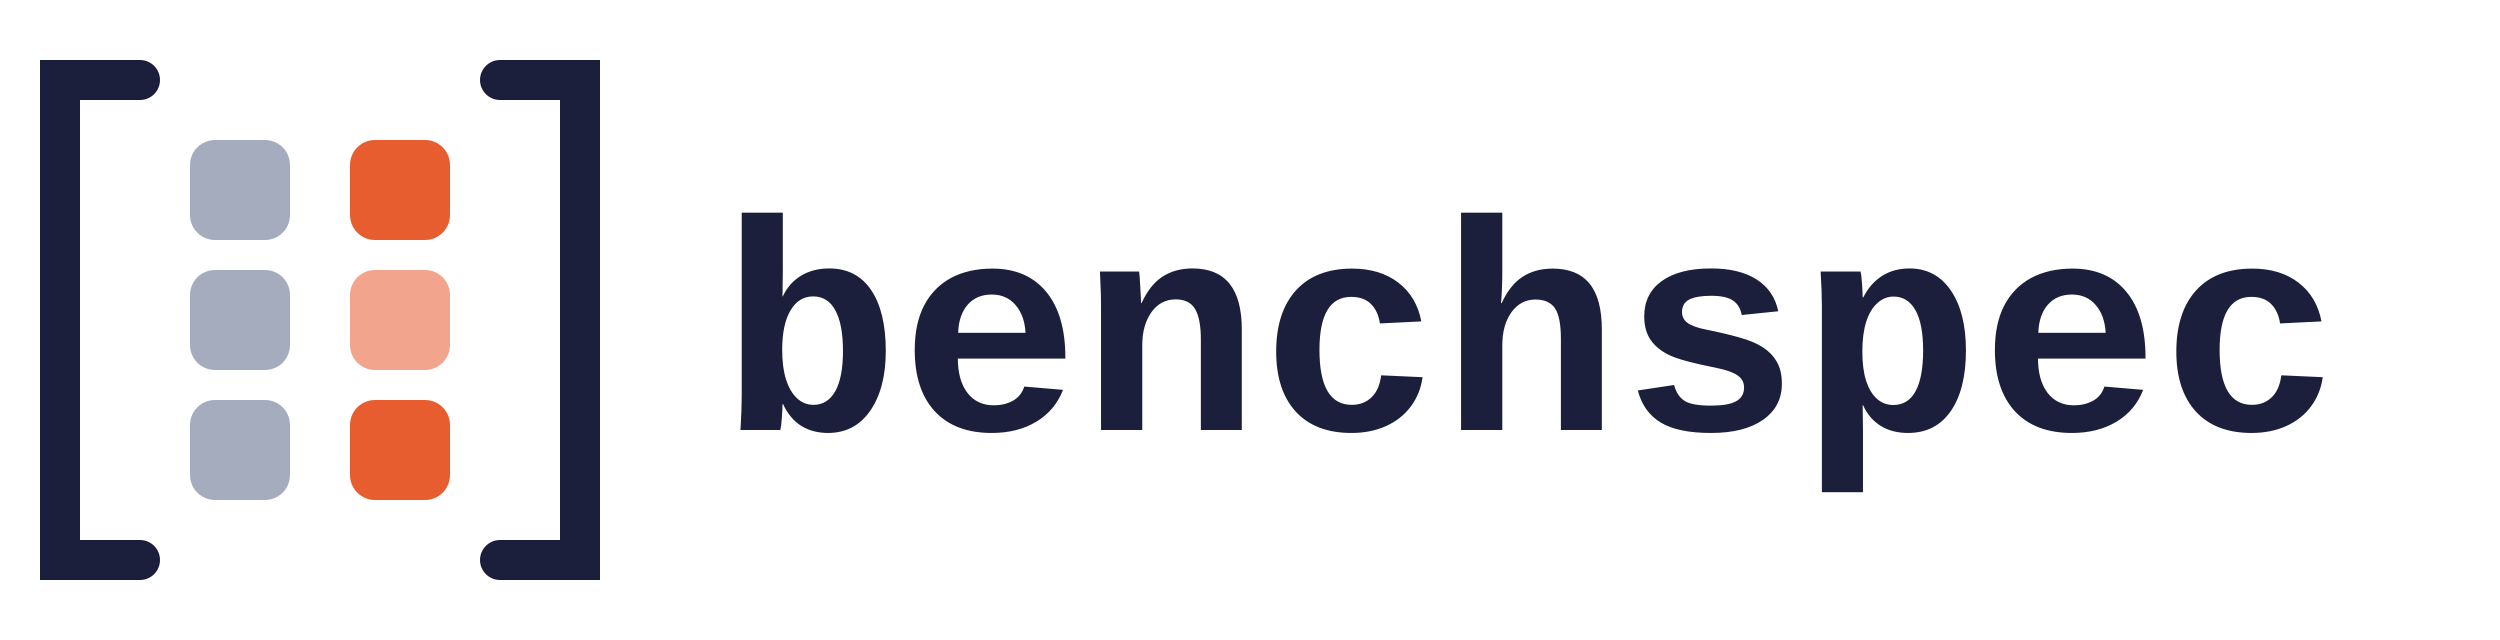
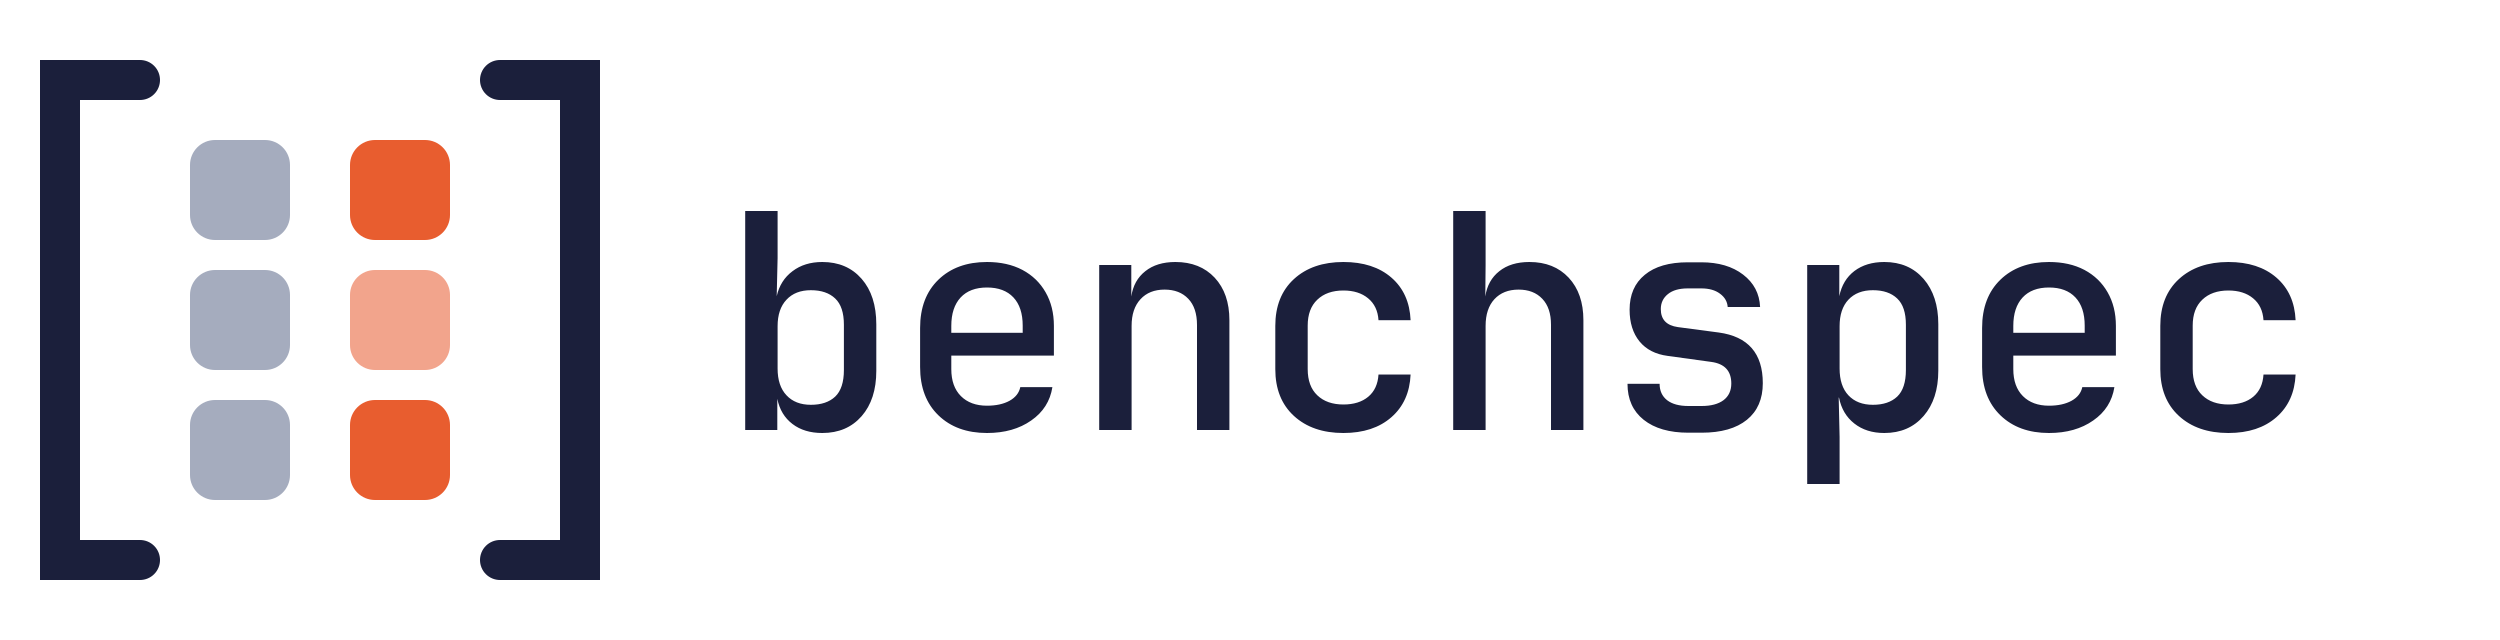
<svg xmlns="http://www.w3.org/2000/svg" width="250" height="64" viewBox="0 0 250 64" role="img" aria-label="benchspec">
-   <path d="M14 8 H6 V56 H14" fill="none" stroke="#1B1F3B" stroke-width="4" stroke-linecap="round" />
-   <path d="M50 8 H58 V56 H50" fill="none" stroke="#1B1F3B" stroke-width="4" stroke-linecap="round" />
+   <path d="M14 8 L6 8 L6 56 L14 56" fill="none" stroke="#1B1F3B" stroke-width="4" stroke-linecap="round" />
+   <path d="M50 8 L58 8 L58 56 L50 56" fill="none" stroke="#1B1F3B" stroke-width="4" stroke-linecap="round" />
  <rect x="19" y="14" width="10" height="10" rx="2.5" fill="#A5ACBE" />
  <rect x="35" y="14" width="10" height="10" rx="2.5" fill="#E85D2F" />
  <rect x="19" y="27" width="10" height="10" rx="2.5" fill="#A5ACBE" />
  <rect x="35" y="27" width="10" height="10" rx="2.5" fill="#F2A48C" />
  <rect x="19" y="40" width="10" height="10" rx="2.5" fill="#A5ACBE" />
  <rect x="35" y="40" width="10" height="10" rx="2.5" fill="#E85D2F" />
-   <text x="72" y="43" font-family="ui-monospace, SFMono-Regular, Menlo, Consolas, 'Liberation Mono', monospace" font-weight="600" font-size="30" fill="#1B1F3B">benchspec</text>
+   <path d="M82.23 43.3Q80.43 43.3 79.25 42.4Q78.06 41.5 77.73 39.88V43H74.52V21.1H77.76V25.81L77.67 29.62Q78.03 28.03 79.25 27.12Q80.46 26.2 82.23 26.2Q84.69 26.2 86.16 27.88Q87.63 29.56 87.63 32.44V37.09Q87.63 39.94 86.16 41.62Q84.69 43.3 82.23 43.3ZM81.09 40.48Q82.65 40.48 83.52 39.66Q84.39 38.83 84.39 37V32.47Q84.39 30.67 83.52 29.85Q82.65 29.02 81.09 29.02Q79.53 29.02 78.65 29.97Q77.76 30.91 77.76 32.62V36.85Q77.76 38.59 78.65 39.53Q79.53 40.48 81.09 40.48ZM98.7 43.3Q95.67 43.3 93.84 41.53Q92.01 39.76 92.01 36.7V32.8Q92.01 29.74 93.84 27.97Q95.67 26.2 98.7 26.2Q100.74 26.2 102.24 26.99Q103.74 27.79 104.56 29.23Q105.39 30.67 105.39 32.59V35.56H95.13V36.91Q95.13 38.65 96.09 39.61Q97.05 40.57 98.7 40.57Q100.05 40.57 100.95 40.08Q101.85 39.58 102.03 38.71H105.24Q104.91 40.81 103.12 42.05Q101.34 43.3 98.7 43.3ZM95.13 32.59V33.28H102.27V32.56Q102.27 30.73 101.34 29.74Q100.41 28.75 98.7 28.75Q96.99 28.75 96.06 29.75Q95.13 30.76 95.13 32.59ZM109.92 43V26.5H113.13V29.65Q113.37 28.03 114.53 27.12Q115.68 26.2 117.54 26.2Q120 26.2 121.47 27.77Q122.94 29.35 122.94 32.02V43H119.7V32.5Q119.7 30.79 118.83 29.88Q117.96 28.96 116.46 28.96Q114.93 28.96 114.05 29.92Q113.16 30.88 113.16 32.59V43ZM134.34 43.3Q131.25 43.3 129.39 41.59Q127.53 39.88 127.53 36.91V32.59Q127.53 29.62 129.39 27.91Q131.25 26.2 134.34 26.2Q137.34 26.2 139.14 27.76Q140.94 29.32 141.06 32.02H137.85Q137.76 30.61 136.81 29.83Q135.87 29.05 134.34 29.05Q132.69 29.05 131.73 29.97Q130.77 30.88 130.77 32.56V36.91Q130.77 38.62 131.73 39.53Q132.69 40.45 134.34 40.45Q135.9 40.45 136.83 39.67Q137.76 38.89 137.85 37.45H141.06Q140.94 40.15 139.14 41.72Q137.34 43.3 134.34 43.3ZM145.32 43V21.1H148.56V26.5L148.53 29.65Q148.77 28.03 149.93 27.12Q151.08 26.2 152.94 26.2Q155.4 26.2 156.87 27.77Q158.34 29.35 158.34 32.02V43H155.1V32.47Q155.1 30.79 154.23 29.88Q153.36 28.96 151.86 28.96Q150.33 28.96 149.44 29.92Q148.56 30.88 148.56 32.59V43ZM168.84 43.27Q165.99 43.27 164.37 41.98Q162.75 40.69 162.75 38.38H165.96Q165.96 39.43 166.71 40.02Q167.46 40.6 168.84 40.6H170.16Q171.57 40.6 172.35 40.02Q173.13 39.43 173.13 38.35Q173.13 36.46 171.12 36.19L166.77 35.59Q164.94 35.35 163.95 34.14Q162.96 32.92 162.96 30.97Q162.96 28.72 164.48 27.48Q165.99 26.23 168.78 26.23H170.13Q172.71 26.23 174.31 27.46Q175.92 28.69 176.01 30.7H172.77Q172.71 29.89 172 29.37Q171.3 28.84 170.13 28.84H168.78Q167.49 28.84 166.79 29.41Q166.08 29.98 166.08 30.91Q166.08 32.47 167.79 32.71L171.87 33.25Q176.28 33.85 176.28 38.32Q176.28 40.69 174.69 41.98Q173.1 43.27 170.16 43.27ZM180.72 48.4V26.5H183.93V29.62Q184.26 28 185.44 27.1Q186.63 26.2 188.43 26.2Q190.89 26.2 192.36 27.89Q193.83 29.59 193.83 32.41V37.06Q193.83 39.91 192.36 41.6Q190.89 43.3 188.43 43.3Q186.63 43.3 185.43 42.35Q184.23 41.41 183.9 39.76H183.87L183.96 43.69V48.4ZM187.29 40.48Q188.85 40.48 189.72 39.66Q190.59 38.83 190.59 37V32.47Q190.59 30.67 189.72 29.85Q188.85 29.02 187.29 29.02Q185.73 29.02 184.84 29.97Q183.96 30.91 183.96 32.62V36.85Q183.96 38.59 184.84 39.53Q185.73 40.48 187.29 40.48ZM204.9 43.3Q201.87 43.3 200.04 41.53Q198.21 39.76 198.21 36.7V32.8Q198.21 29.74 200.04 27.97Q201.87 26.2 204.9 26.2Q206.94 26.2 208.44 26.99Q209.94 27.79 210.76 29.23Q211.59 30.67 211.59 32.59V35.56H201.33V36.91Q201.33 38.65 202.29 39.61Q203.25 40.57 204.9 40.57Q206.25 40.57 207.15 40.08Q208.05 39.58 208.23 38.71H211.44Q211.11 40.81 209.32 42.05Q207.54 43.3 204.9 43.3ZM201.33 32.59V33.28H208.47V32.56Q208.47 30.73 207.54 29.74Q206.61 28.75 204.9 28.75Q203.19 28.75 202.26 29.75Q201.33 30.76 201.33 32.59ZM222.84 43.3Q219.75 43.3 217.89 41.59Q216.03 39.88 216.03 36.91V32.59Q216.03 29.62 217.89 27.91Q219.75 26.2 222.84 26.2Q225.84 26.2 227.64 27.76Q229.44 29.32 229.56 32.02H226.35Q226.26 30.61 225.31 29.83Q224.37 29.05 222.84 29.05Q221.19 29.05 220.23 29.97Q219.27 30.88 219.27 32.56V36.91Q219.27 38.62 220.23 39.53Q221.19 40.45 222.84 40.45Q224.4 40.45 225.33 39.67Q226.26 38.89 226.35 37.45H229.56Q229.44 40.15 227.64 41.72Q225.84 43.3 222.84 43.3Z" fill="#1B1F3B" />
</svg>
